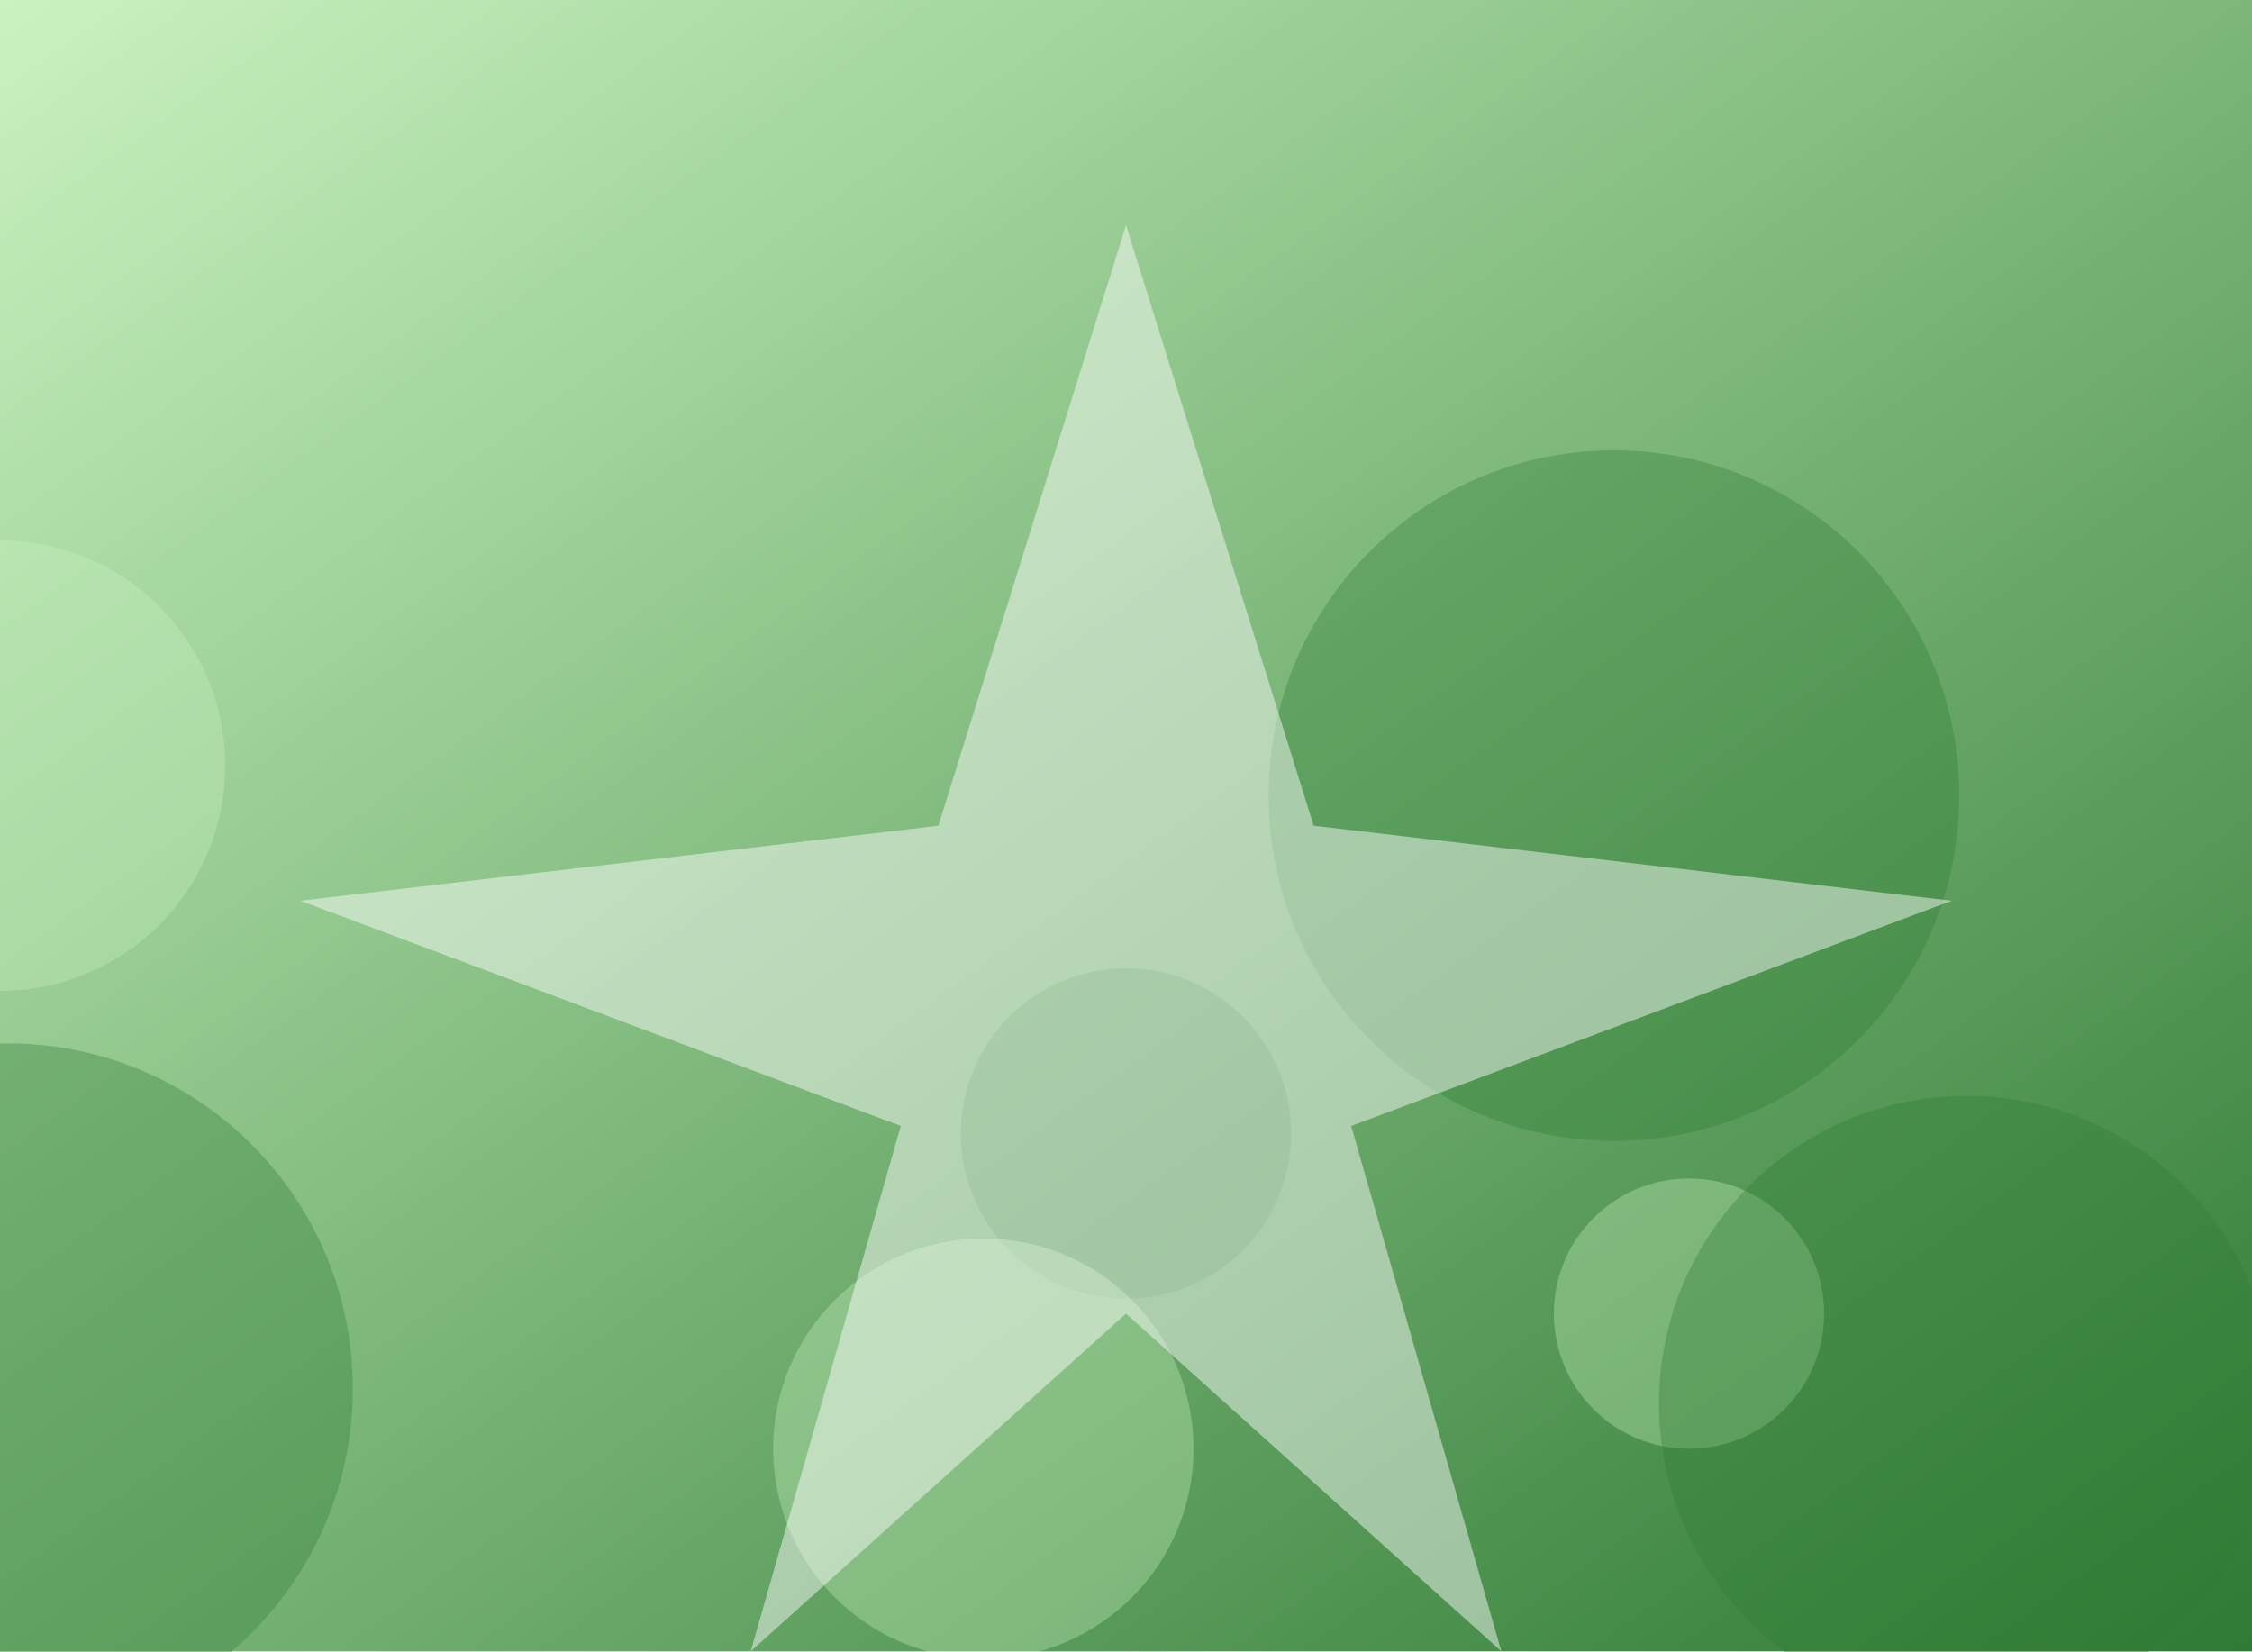
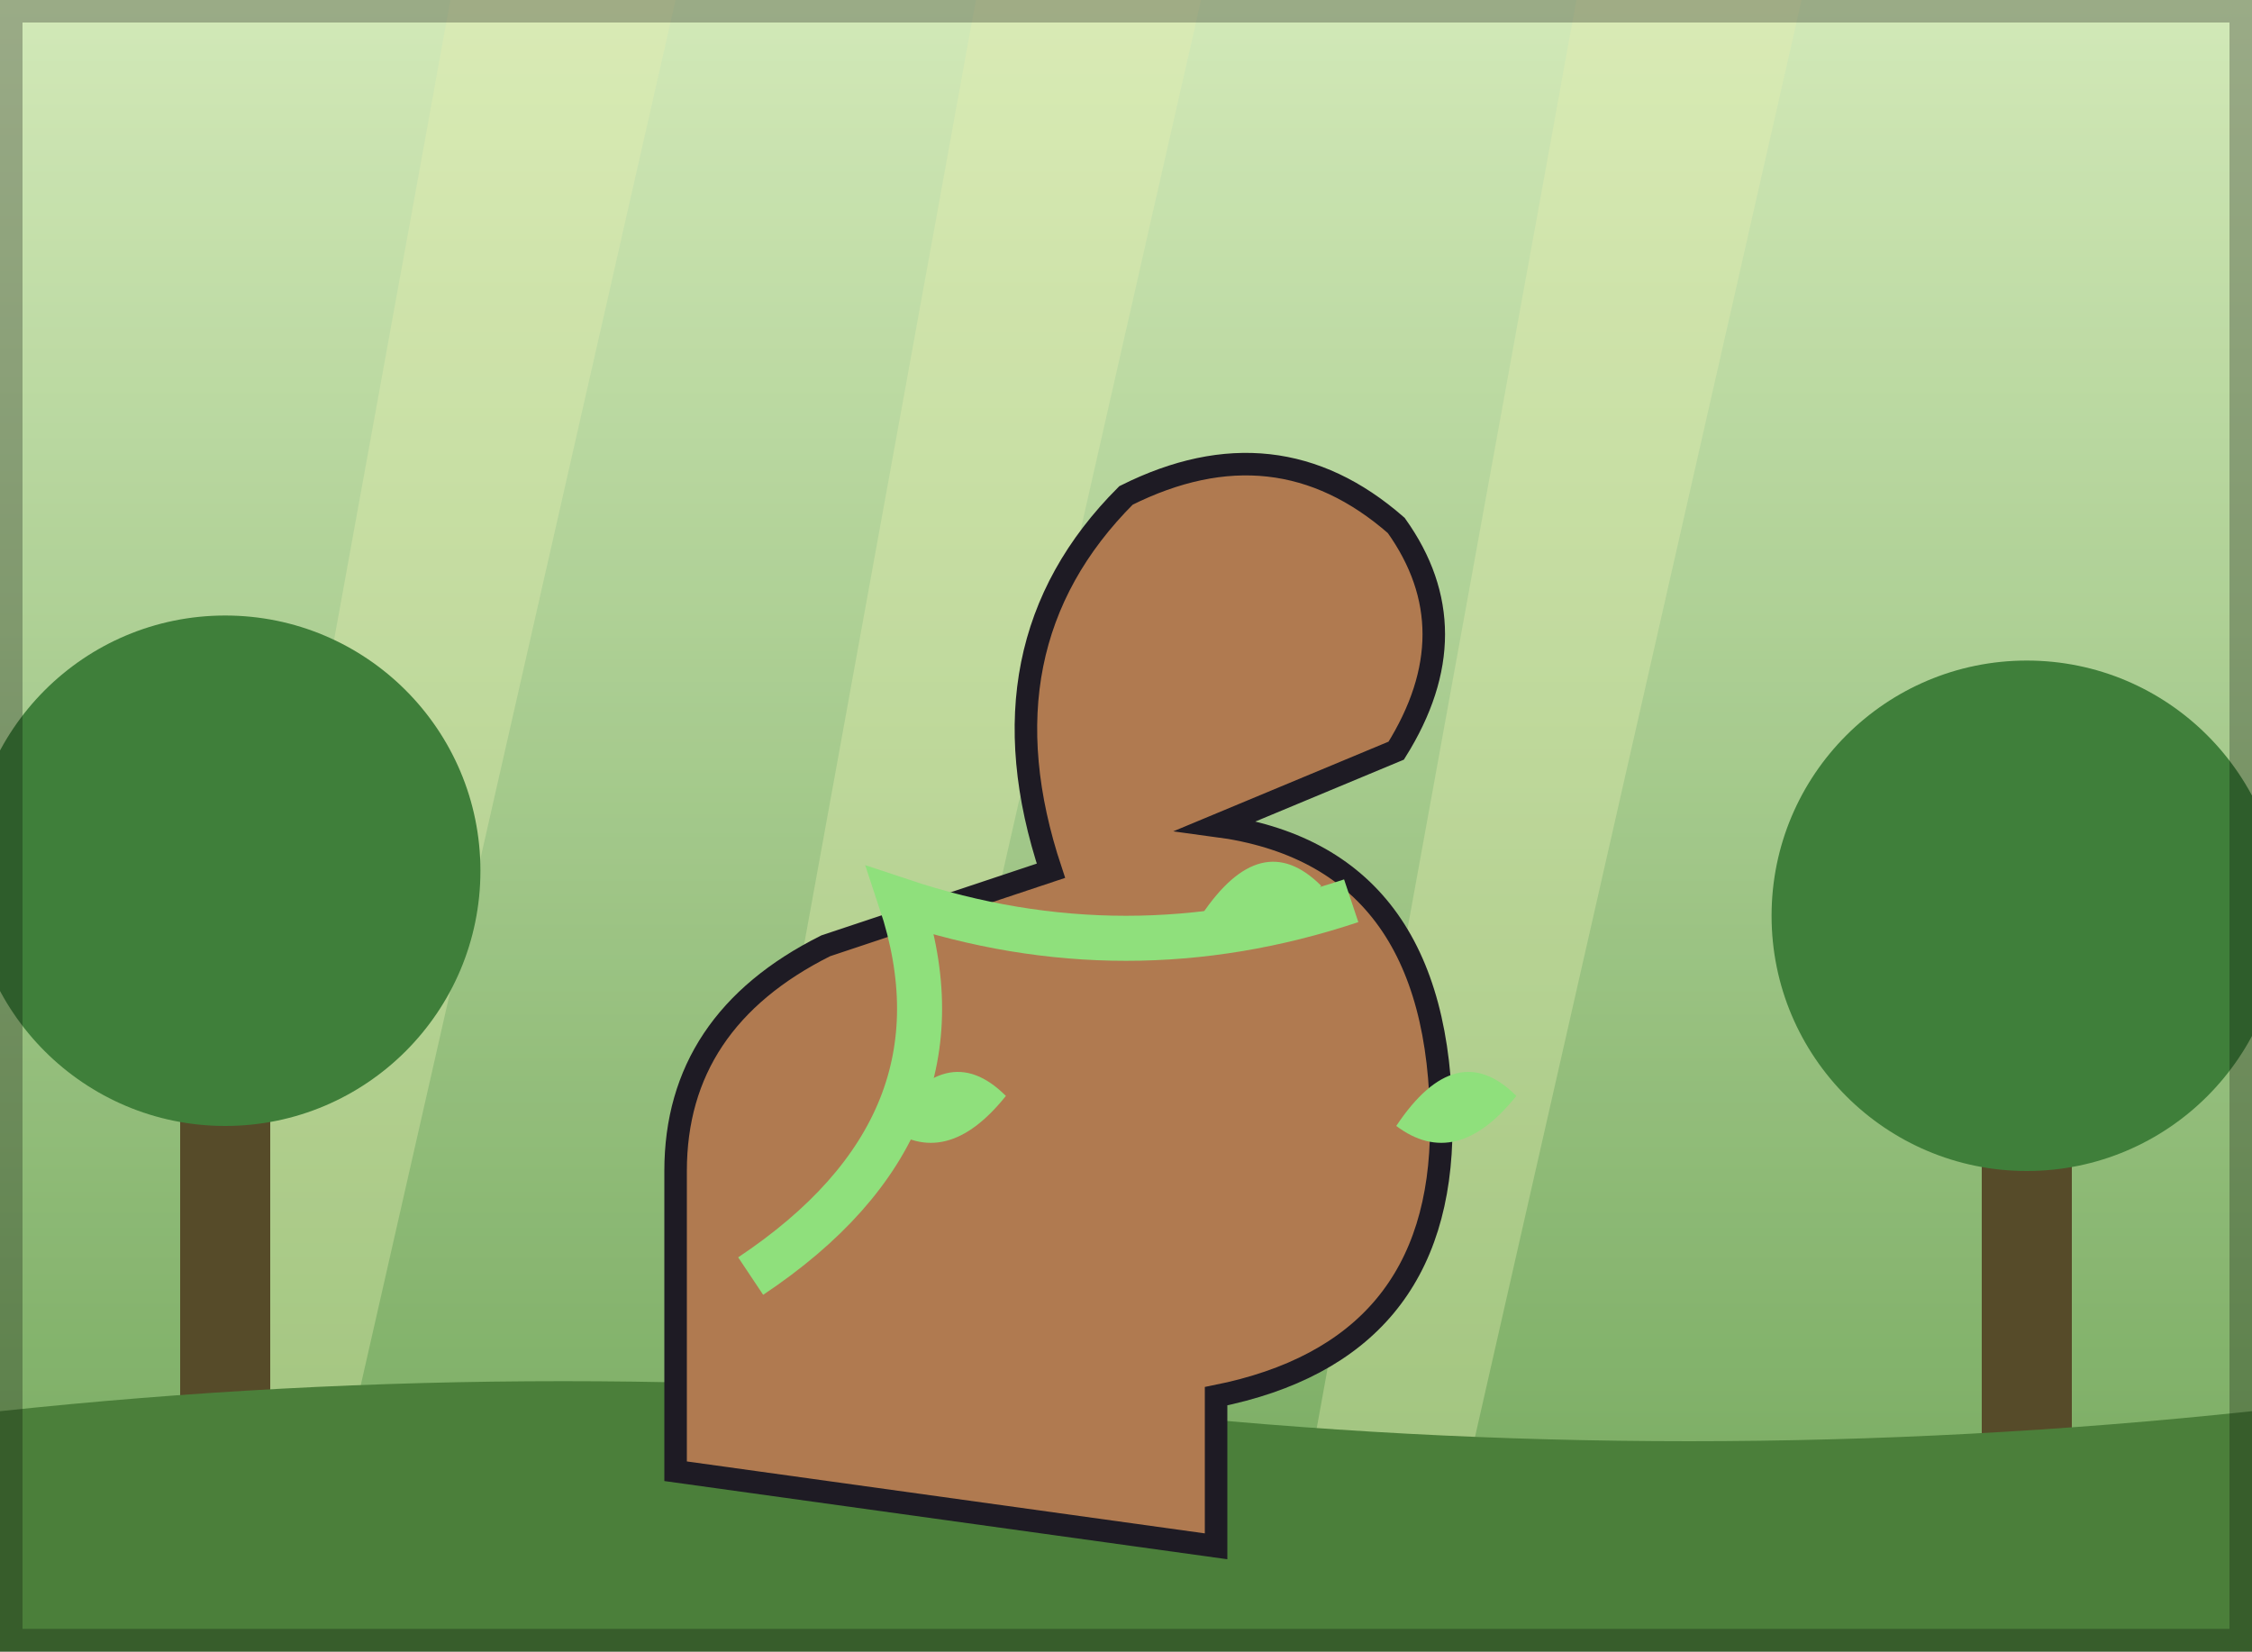
<svg xmlns="http://www.w3.org/2000/svg" viewBox="0 0 300 220">
  <defs>
-     <linearGradient id="g" x1="0" y1="0" x2="1" y2="1">
-       <stop offset="0" stop-color="#c9f2c0" />
-       <stop offset="1" stop-color="#2f7a34" />
+     <linearGradient id="s" x1="0" y1="0" x2="0" y2="1">
+       <stop offset="0" stop-color="#e6f2c8" />
+       <stop offset="1" stop-color="#7aa860" />
    </linearGradient>
  </defs>
-   <rect width="300" height="220" fill="url(#g)" />
-   <circle cx="1" cy="185" r="46" fill="#2f7a34" opacity="0.35" />
-   <circle cx="0" cy="102" r="30" fill="#c9f2c0" opacity="0.35" />
-   <circle cx="150" cy="151" r="22" fill="#2f7a34" opacity="0.35" />
-   <circle cx="225" cy="175" r="18" fill="#c9f2c0" opacity="0.35" />
-   <circle cx="262" cy="187" r="41" fill="#2f7a34" opacity="0.35" />
-   <circle cx="131" cy="193" r="28" fill="#c9f2c0" opacity="0.35" />
-   <circle cx="215" cy="106" r="46" fill="#2f7a34" opacity="0.35" />
-   <path d="M150 30 L175 110 L260 120 L180 150 L200 220 L150 175 L100 220 L120 150 L40 120 L125 110 Z" fill="#fff7" />
+   <rect width="300" height="220" fill="url(#s)" />
+   <g fill="#fff8c0" opacity=".35">
+     <path d="M60 0 l30 0 l-50 220 l-20 0z" />
+     <path d="M130 0 l30 0 l-50 220 l-20 0z" />
+     <path d="M210 0 l30 0 l-50 220 l-20 0z" />
+   </g>
+   <rect x="24" y="130" width="12" height="70" fill="#5a4026" />
+   <circle cx="30" cy="116" r="34" fill="#3f7a3a" />
+   <rect x="264" y="135" width="12" height="65" fill="#5a4026" />
+   <circle cx="270" cy="122" r="34" fill="#3f7a3a" />
+   <path d="M0 188 Q75 180 150 188 T300 188 V220 H0Z" fill="#4d7a3a" />
+   <rect width="300" height="220" fill="#3aa03a" opacity=".12" />
+   <g>
+     <path d="M90 196 v-40 q0 -20 20 -30 l30 -10 q-10 -30 10 -50 q20 -10 36 4 q10 14 0 30 l-24 10 q30 4 30 40 q0 30 -30 36 v20z" fill="#b07a50" stroke="#1e1b24" stroke-width="3" />
+     <path d="M100 170 q30 -20 20 -50 q30 10 60 0" stroke="#8fe07c" stroke-width="6" fill="none" />
+     <path d="M118 150 q8 -12 16 -4 q-8 10 -16 4z" fill="#8fe07c" />
+     <path d="M160 122 q8 -12 16 -4 q-8 10 -16 4z" fill="#8fe07c" />
+     <path d="M186 150 q8 -12 16 -4 q-8 10 -16 4z" fill="#8fe07c" />
+   </g>
+   <rect width="300" height="220" fill="none" stroke="#0004" stroke-width="6" />
</svg>
